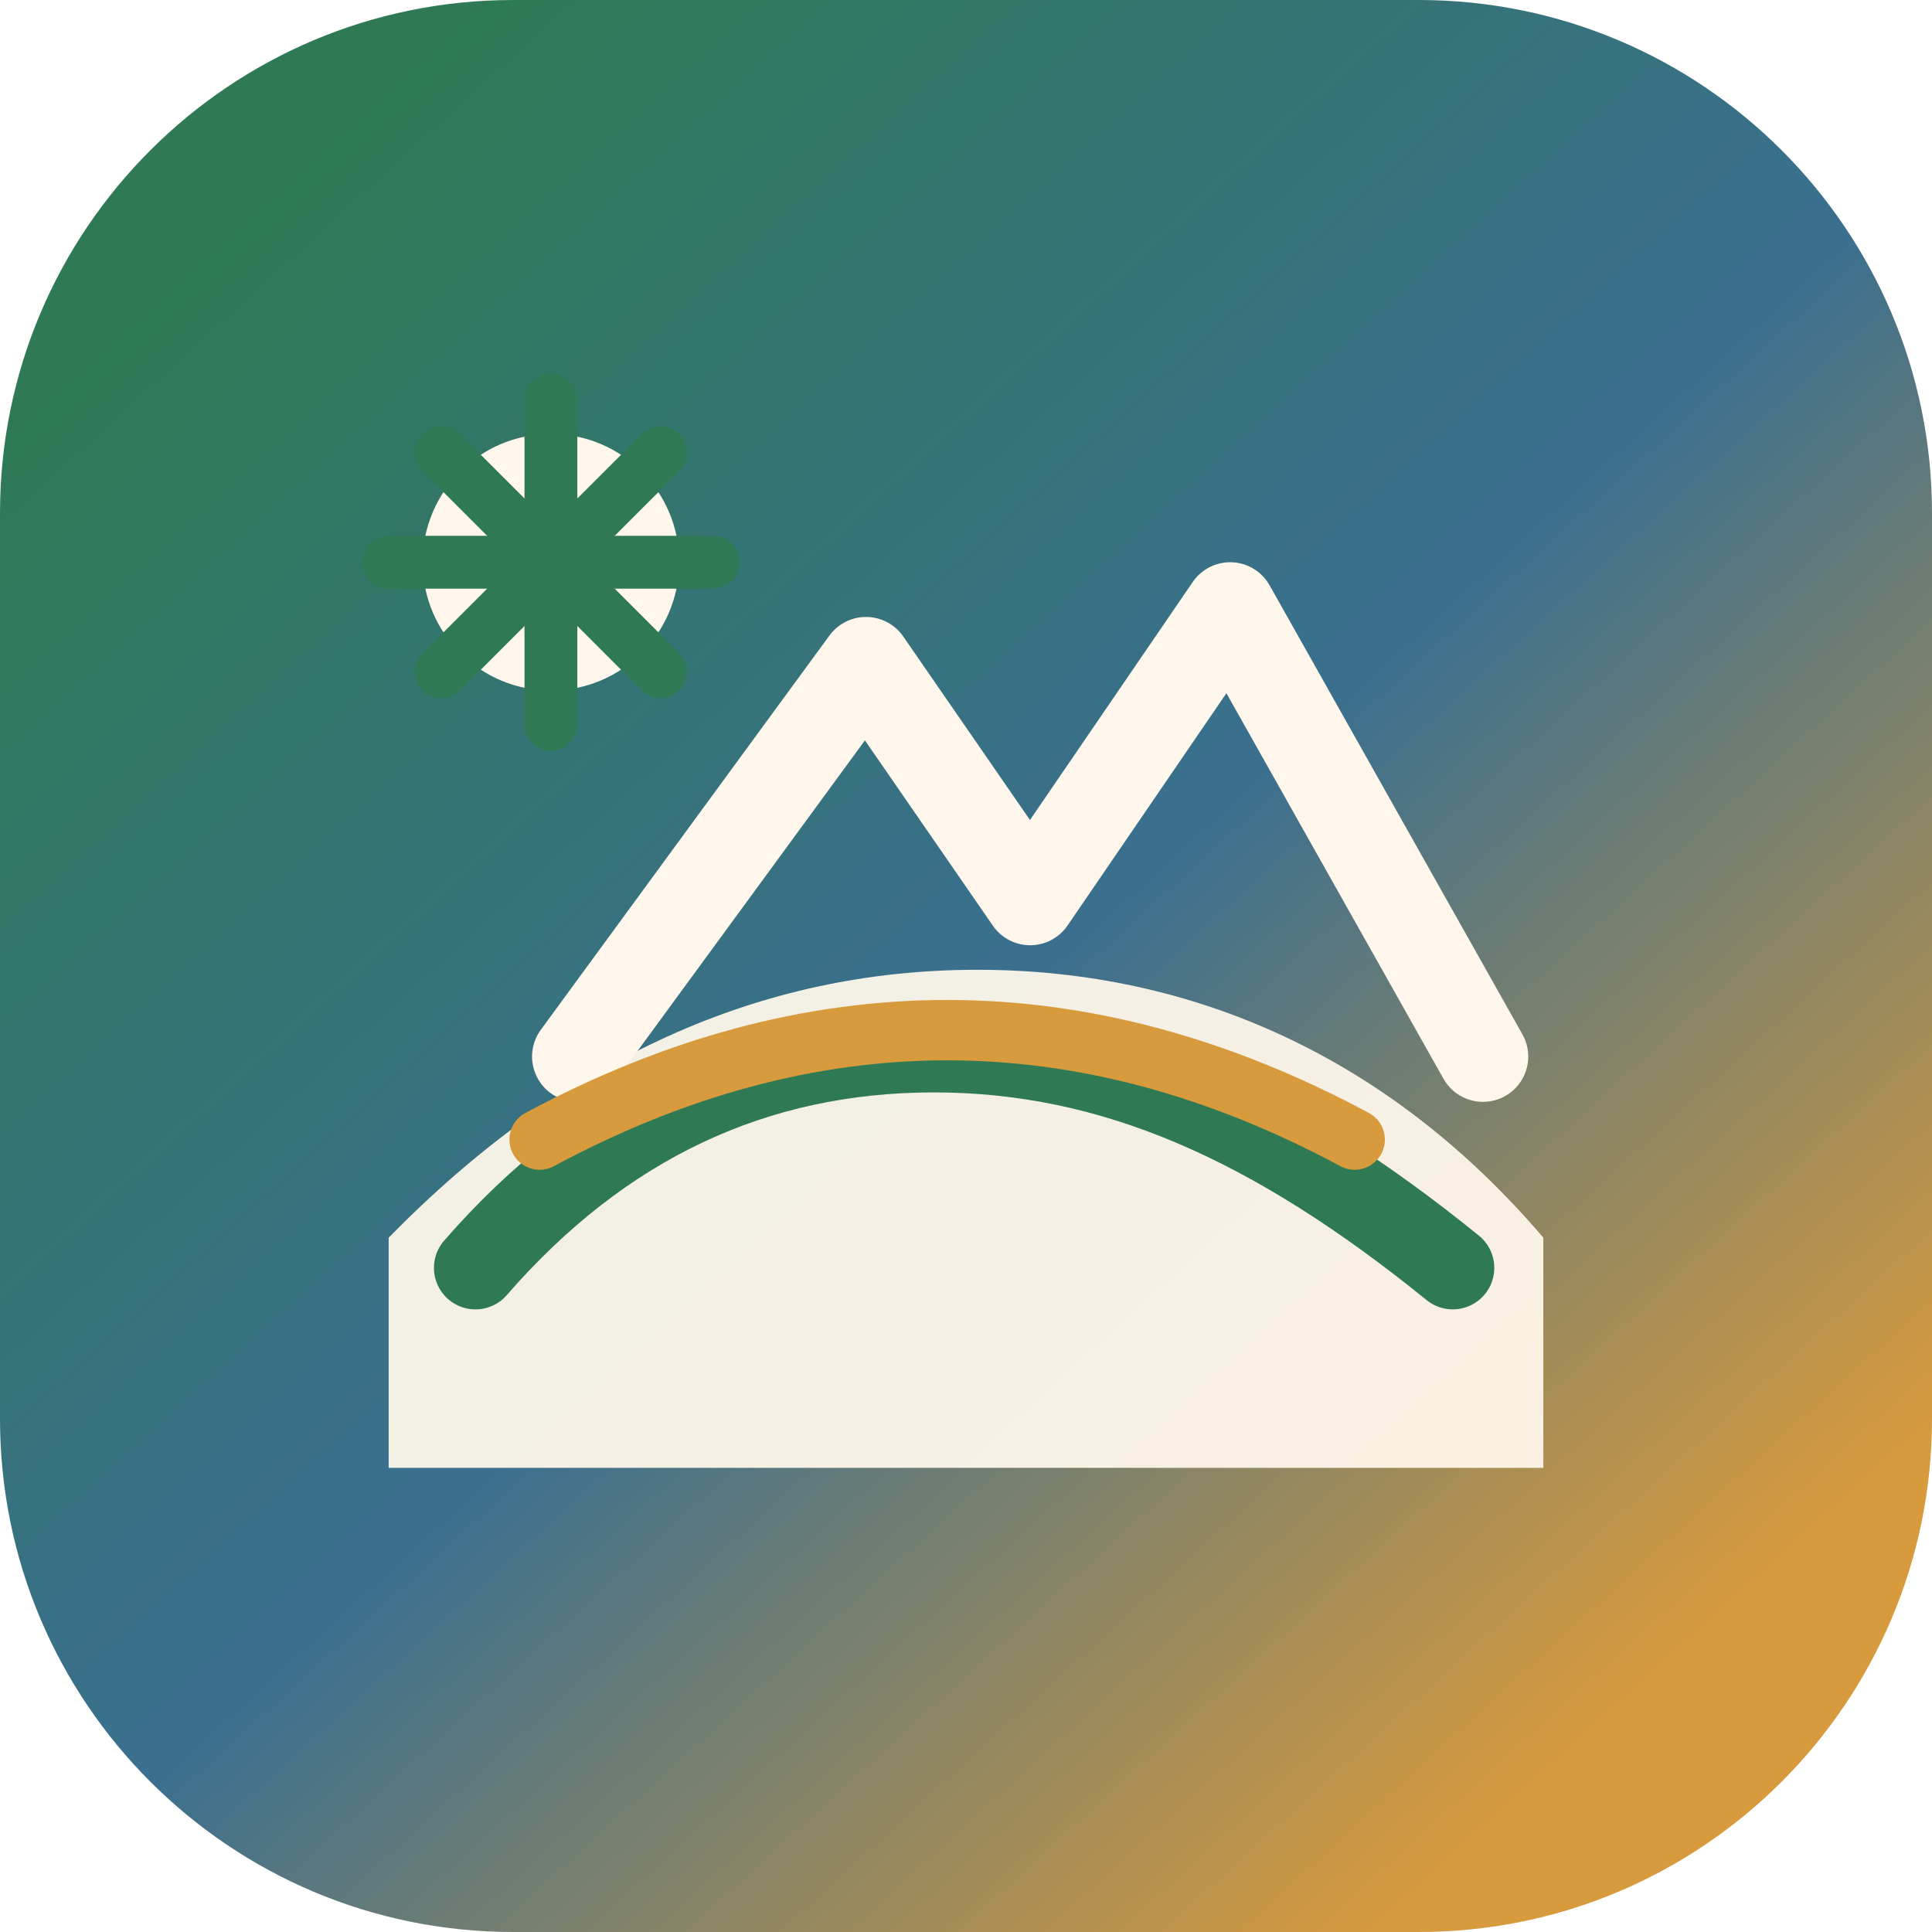
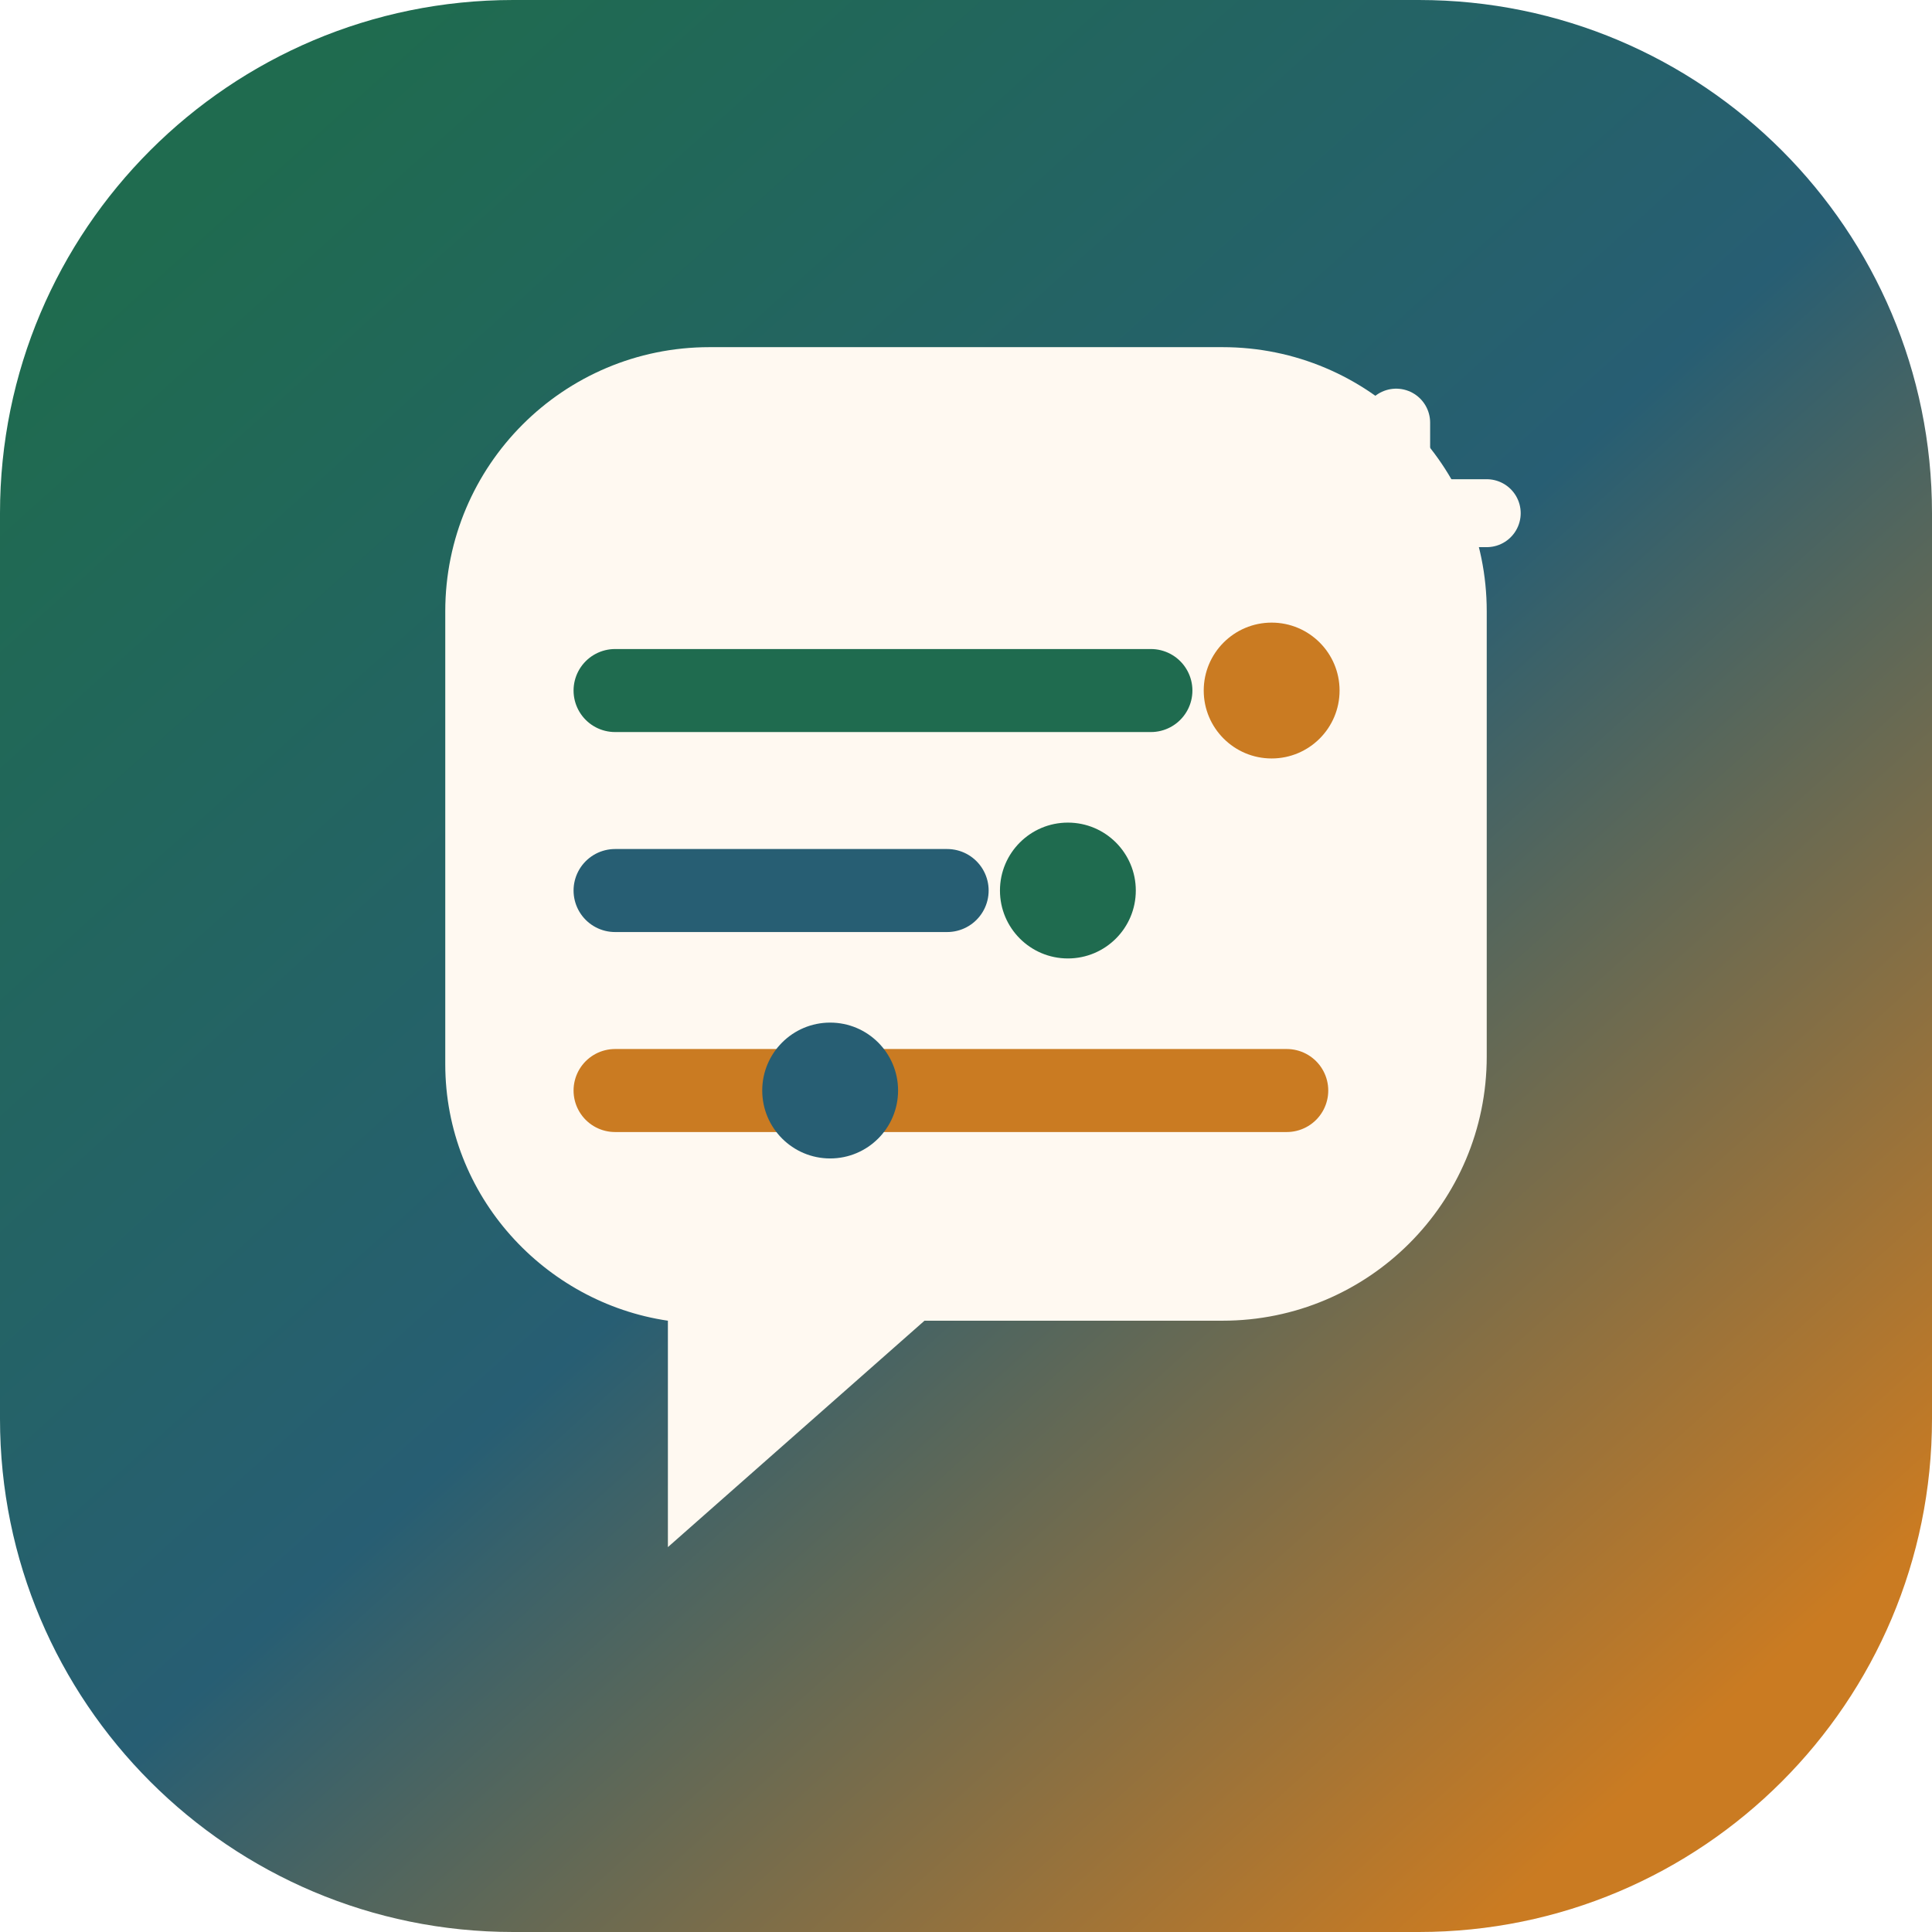
<svg xmlns="http://www.w3.org/2000/svg" width="512" height="512" viewBox="0 0 512 512" fill="none">
  <rect width="512" height="512" rx="136" fill="url(#bg)" />
-   <path d="M103 328C149.5 280.5 201.5 257 259 257C316.5 257 368.5 280.5 409 328V389H103V328Z" fill="#FFF7EB" fill-opacity="0.94" />
-   <path d="M126 336C159.5 297.5 200 278.5 247.5 278.5C295 278.5 337.5 297.5 385 336" stroke="#2F7A54" stroke-width="22" stroke-linecap="round" />
-   <path d="M153 280L229.5 175.5L273 238.5L326 161L393 280" stroke="#FFF7EB" stroke-width="24" stroke-linecap="round" stroke-linejoin="round" />
-   <path d="M143 302C179 282.667 215 273 251 273C287 273 323 282.667 359 302" stroke="#D79A3D" stroke-width="16" stroke-linecap="round" />
-   <circle cx="146" cy="149" r="34" fill="#FFF7EB" />
-   <path d="M146 106V192" stroke="#2F7A54" stroke-width="14" stroke-linecap="round" />
-   <path d="M103 149H189" stroke="#2F7A54" stroke-width="14" stroke-linecap="round" />
-   <path d="M117 120L175 178" stroke="#2F7A54" stroke-width="14" stroke-linecap="round" />
-   <path d="M175 120L117 178" stroke="#2F7A54" stroke-width="14" stroke-linecap="round" />
+   <path d="M118 162C118 123.34 149.34 92 188 92H324C362.66 92 394 123.34 394 162V280C394 318.66 362.66 350 324 350H245L177 410V350C144.415 345.218 118 316.998 118 282V162Z" fill="#FFF9F1" />
+   <path d="M163 183H305" stroke="#1F6B4F" stroke-width="22" stroke-linecap="round" />
+   <circle cx="337" cy="183" r="18" fill="#CA7B22" />
+   <path d="M163 236H251" stroke="#275E73" stroke-width="22" stroke-linecap="round" />
+   <circle cx="283" cy="236" r="18" fill="#1F6B4F" />
+   <path d="M163 289H341" stroke="#CA7B22" stroke-width="22" stroke-linecap="round" />
+   <circle cx="220" cy="289" r="18" fill="#275E73" />
+   <path d="M370 112V160" stroke="#FFF9F1" stroke-width="18" stroke-linecap="round" />
+   <path d="M346 136H394" stroke="#FFF9F1" stroke-width="18" stroke-linecap="round" />
  <defs>
-     <linearGradient id="bg" x1="66" y1="48" x2="434" y2="452" gradientUnits="userSpaceOnUse">
-       <stop stop-color="#2F7A54" />
-       <stop offset="0.54" stop-color="#3A6F8F" />
-       <stop offset="1" stop-color="#D79A3D" />
+     <linearGradient id="bg" x1="60" y1="42" x2="442" y2="466" gradientUnits="userSpaceOnUse">
+       <stop stop-color="#1F6B4F" />
+       <stop offset="0.52" stop-color="#275E73" />
+       <stop offset="1" stop-color="#CA7B22" />
    </linearGradient>
  </defs>
</svg>
